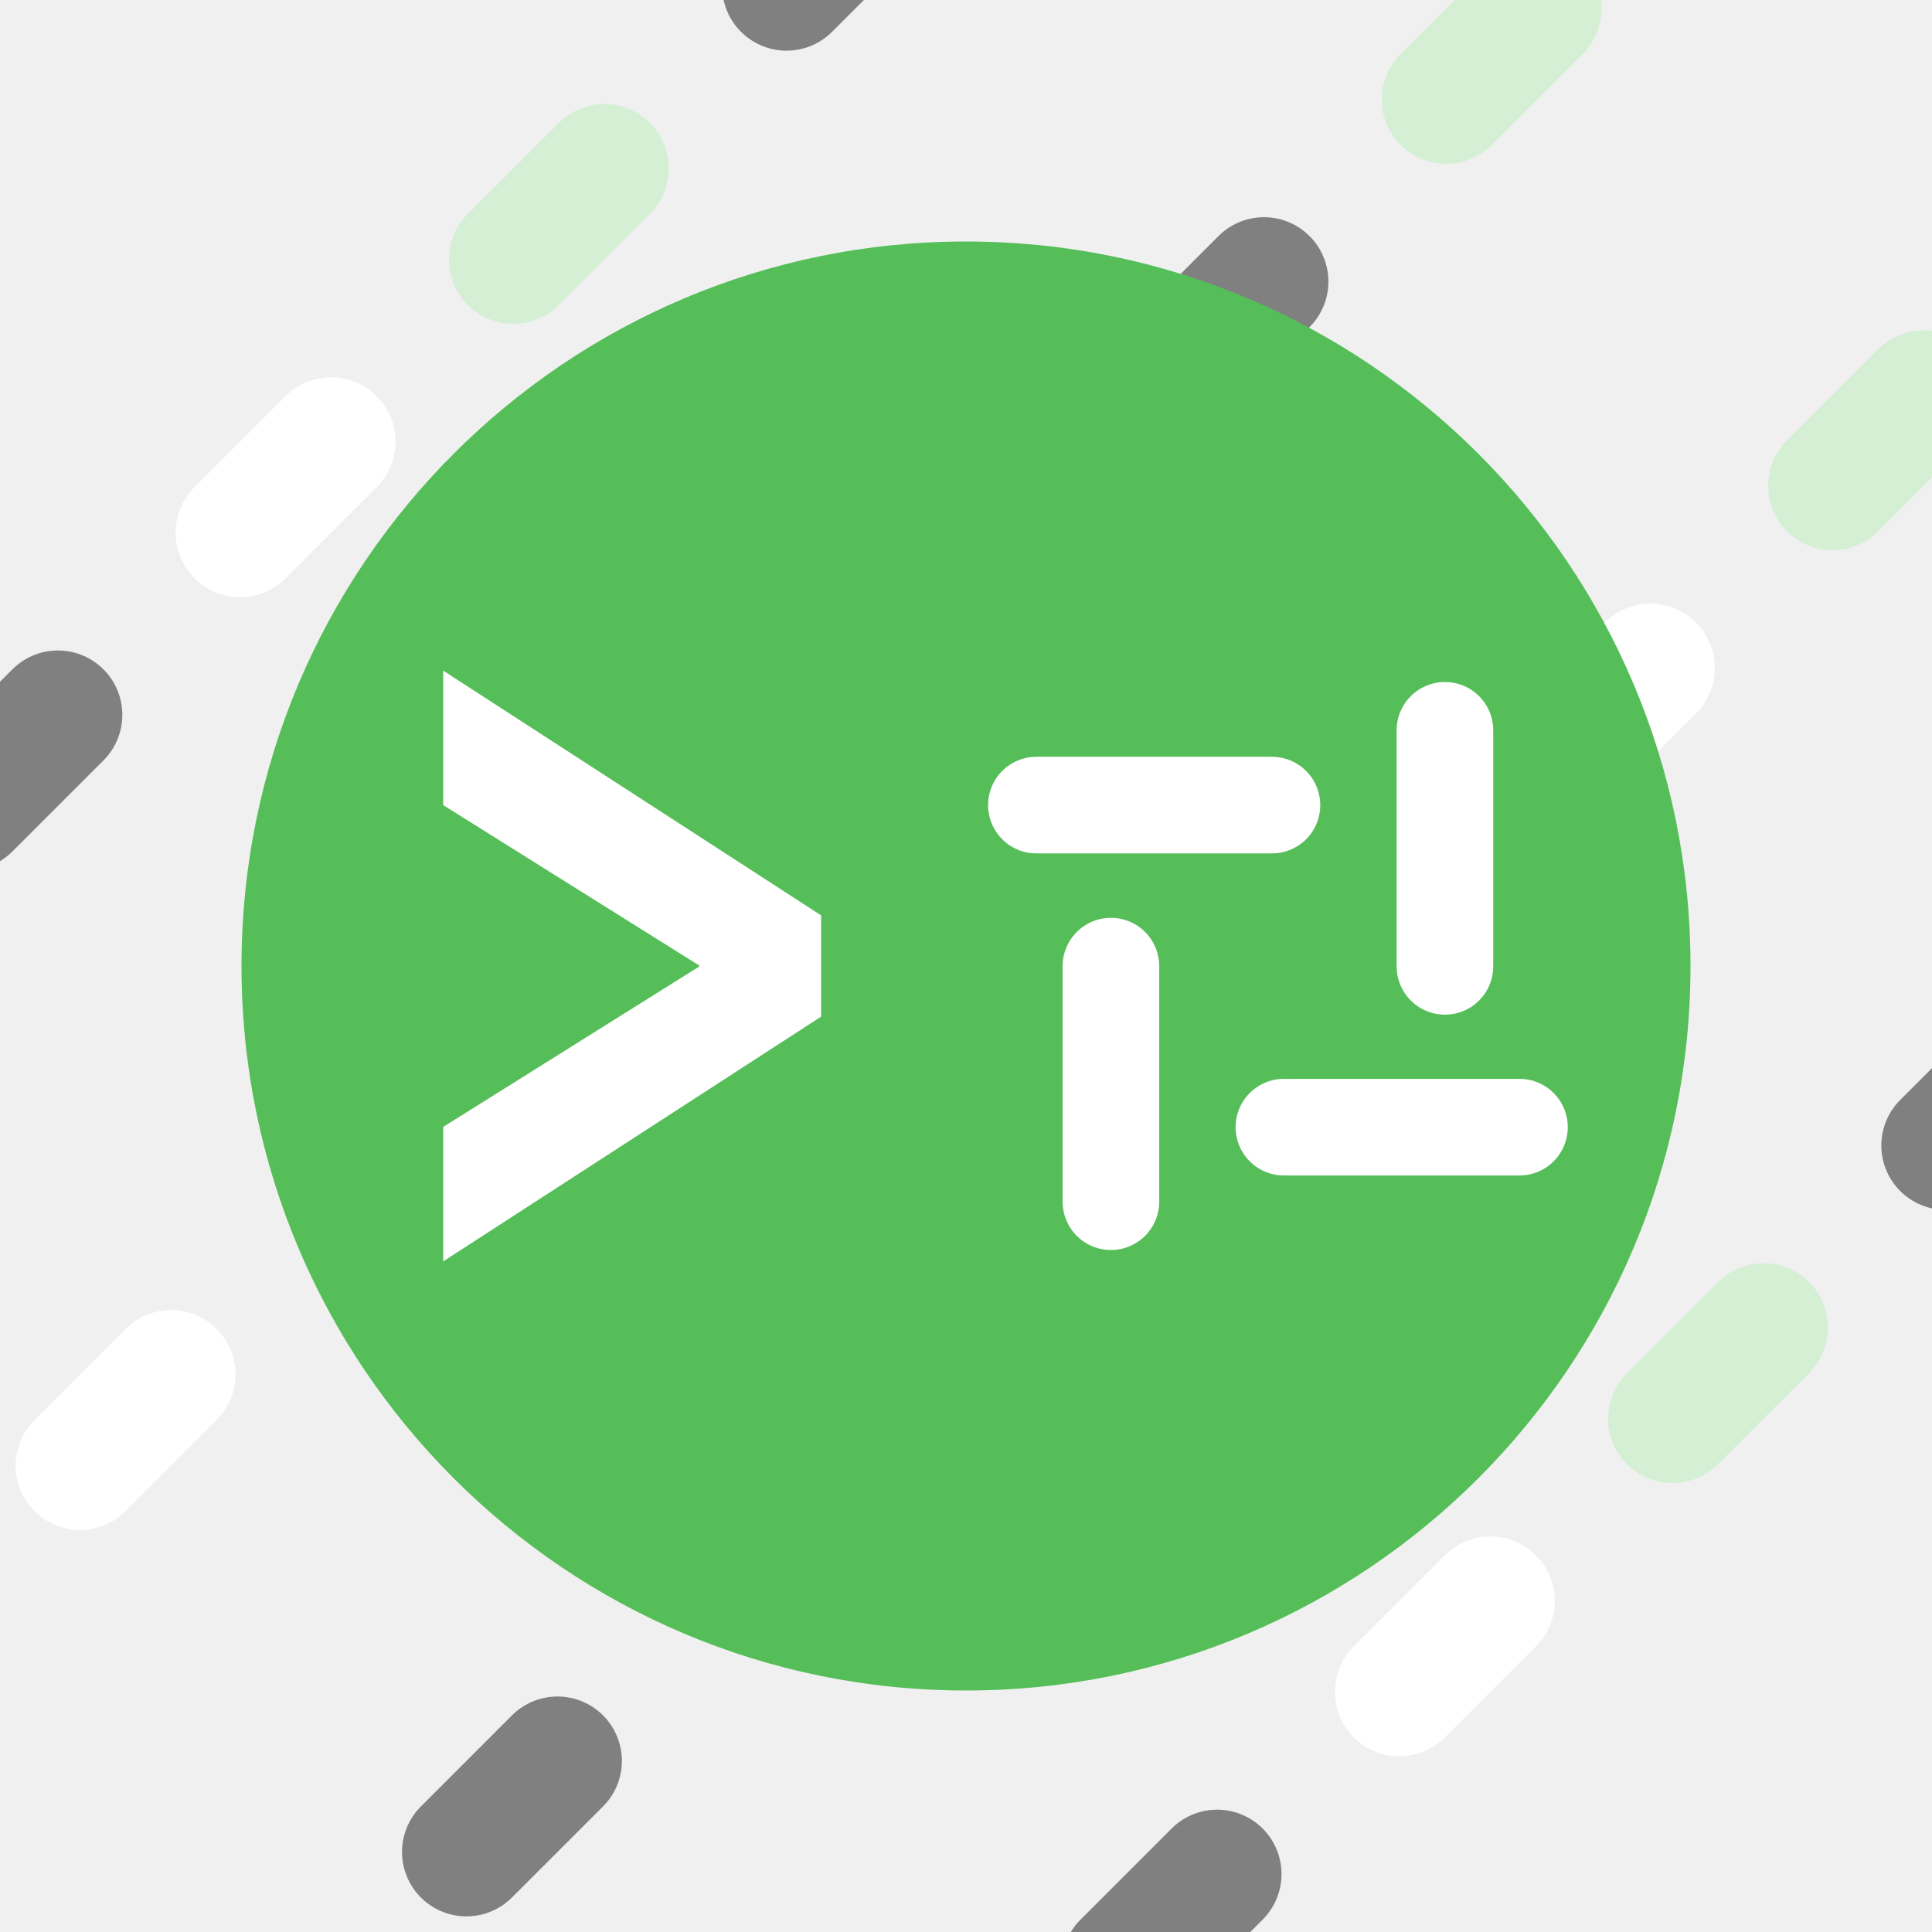
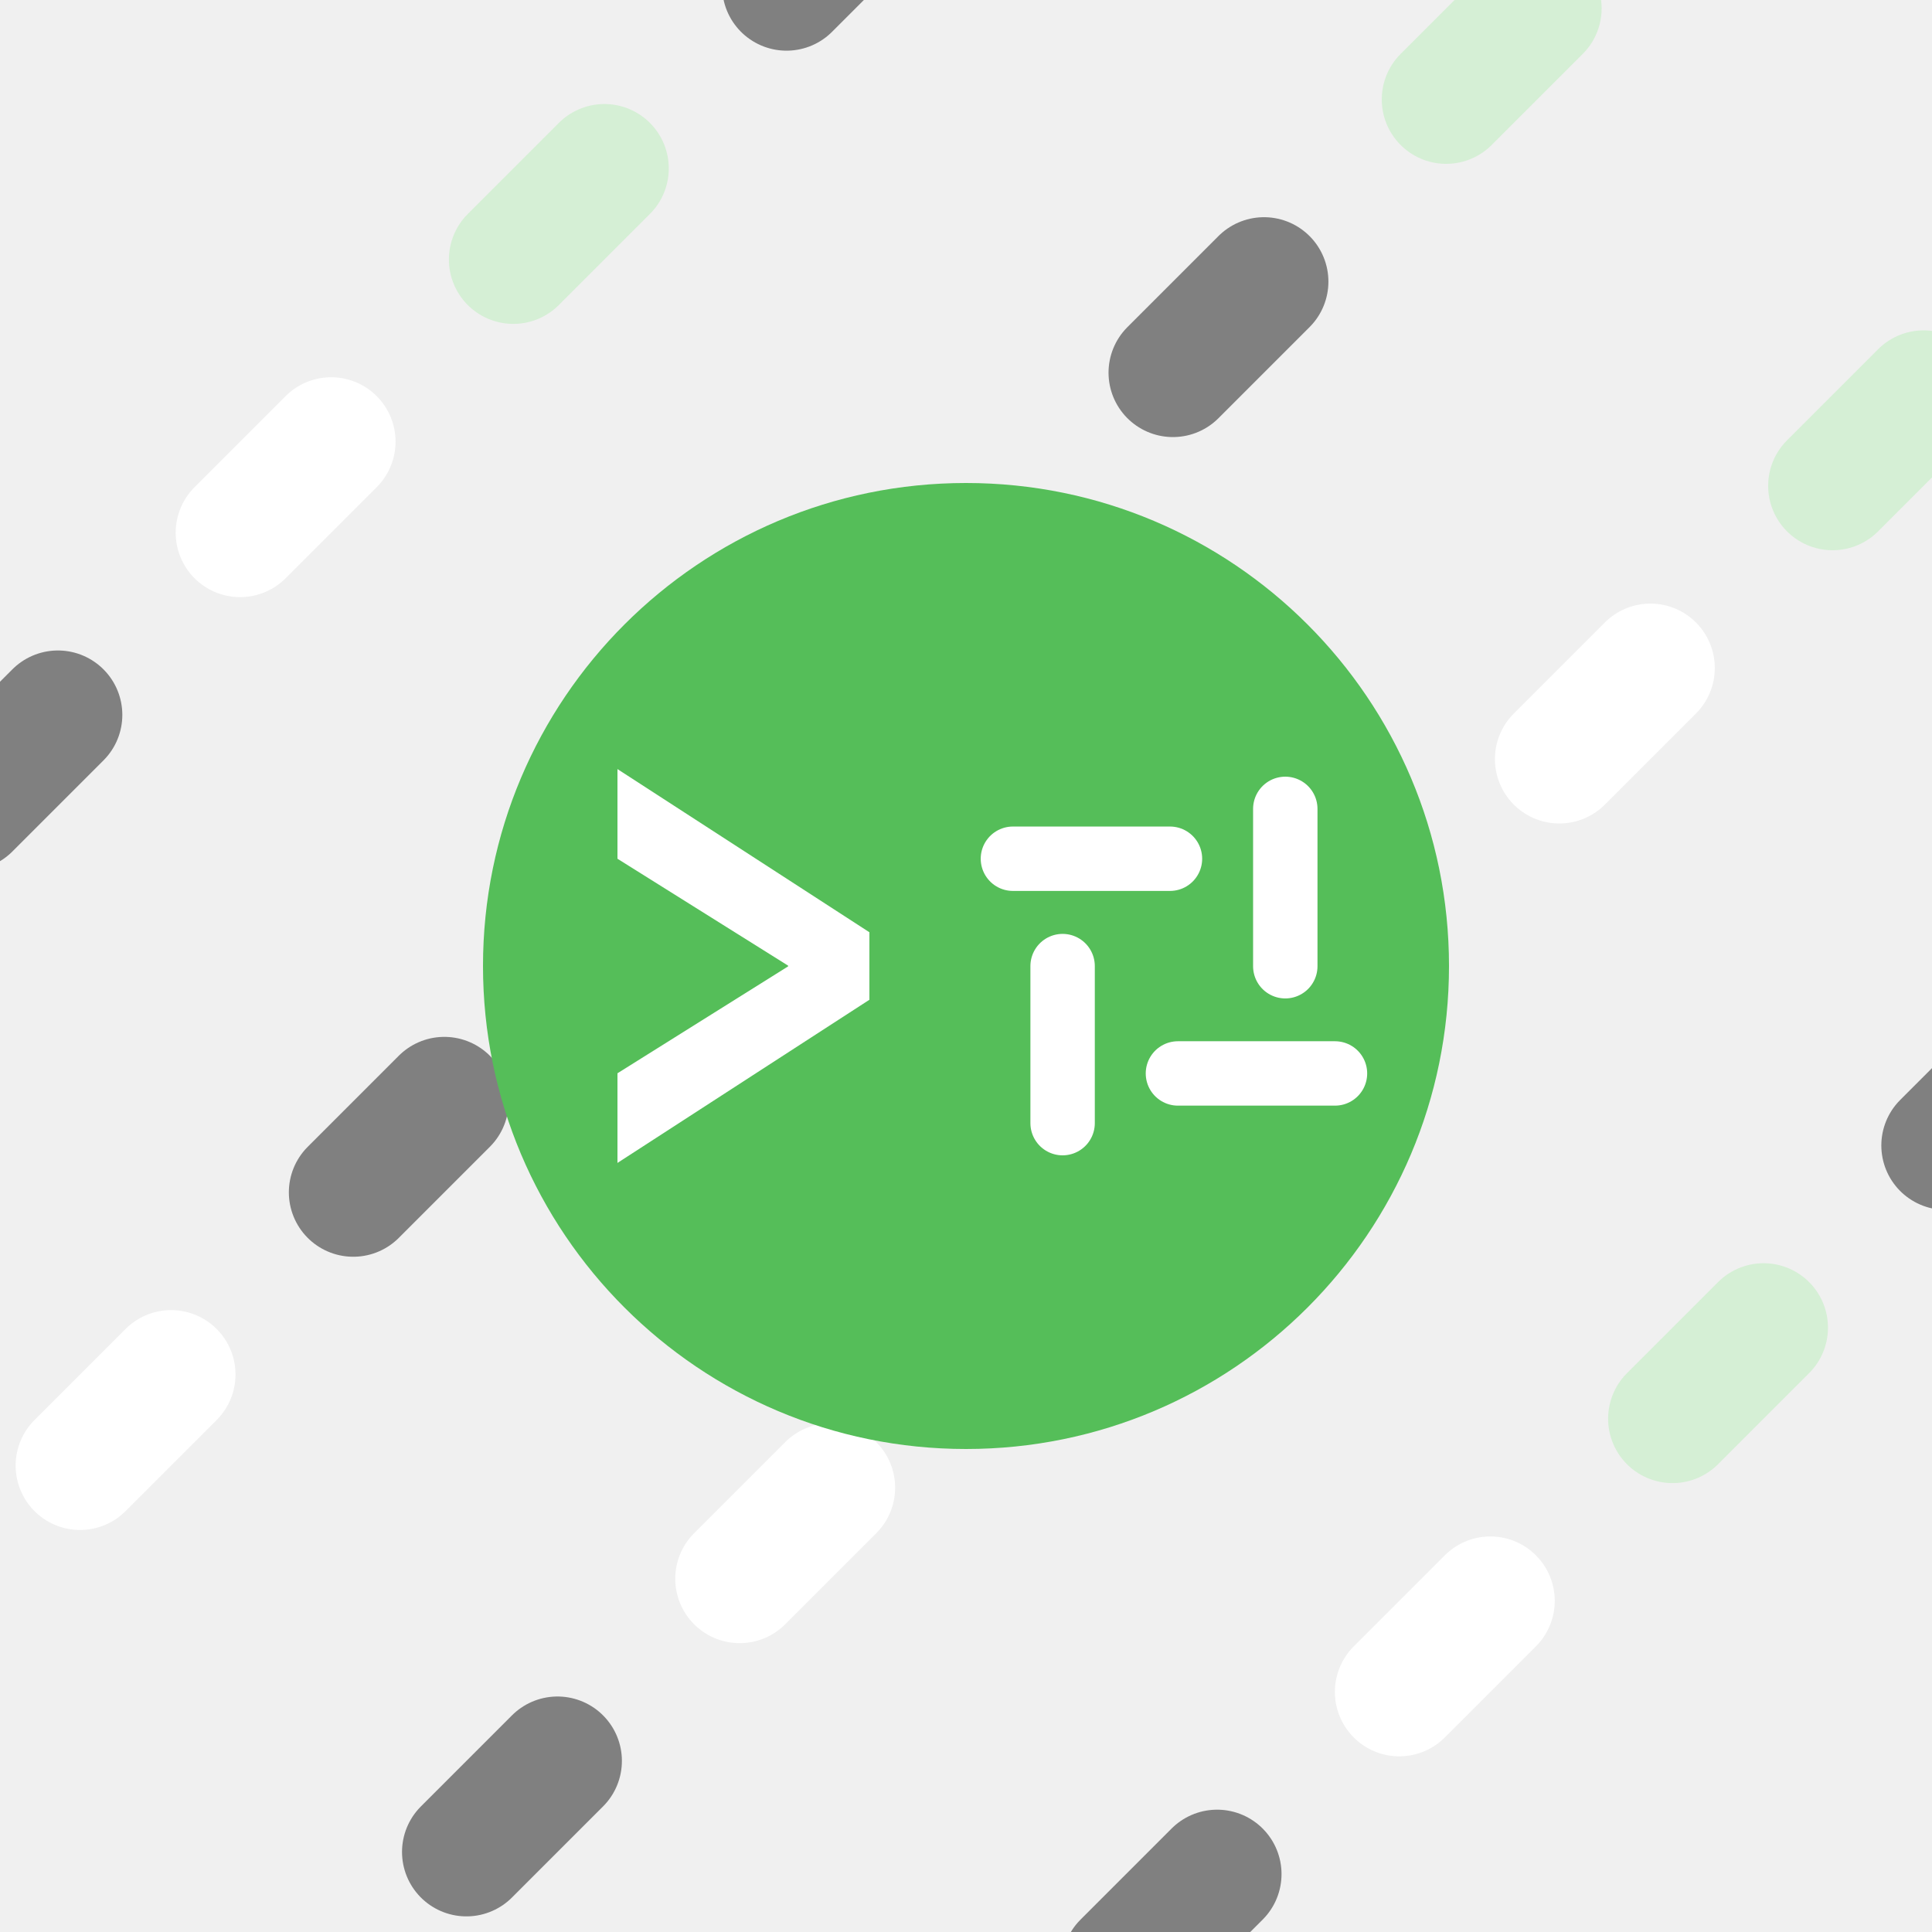
<svg xmlns="http://www.w3.org/2000/svg" width="3840" height="3840" version="1.1" viewBox="0 0 1016 1016" xml:space="preserve">
  <g fill="#55be59" stroke-linecap="round">
    <g stroke="#d5efd5">
      <path d="m-304.8 711.2 1016-1016" stroke-dasharray="67.733, 541.866" stroke-dashoffset="406.4" stroke-width="67.733" />
      <path d="m-101.6 914.4 1016-1016" stroke-dasharray="67.733,541.867" stroke-width="67.733" />
      <path d="m101.6 1117.6 1016-1016" stroke-dasharray="67.733, 541.867" stroke-width="67.733" />
      <path d="m304.8 1320.8 1016-1016" stroke-dasharray="67.733, 541.866" stroke-dashoffset="406.4" stroke-width="67.733" />
    </g>
    <g stroke="#808080">
      <path d="m-304.8 711.2 1016-1016" stroke-dasharray="67.733, 541.866" stroke-dashoffset="203.2" stroke-width="67.733" />
      <path d="m-101.6 914.4 1016-1016" stroke-dasharray="67.733,541.867" stroke-dashoffset="203.2" stroke-width="67.733" />
      <path d="m101.6 1117.6 1016-1016" stroke-dasharray="67.733, 541.866" stroke-dashoffset="406.4" stroke-width="67.733" />
      <path d="m304.8 1320.8 1016-1016" stroke-dasharray="67.733, 541.866" stroke-dashoffset="203.2" stroke-width="67.733" />
    </g>
  </g>
  <g fill="#55be59" stroke="#fff" stroke-linecap="round">
    <path d="m-304.8 711.2 1016-1016" stroke-dasharray="67.733, 541.866" stroke-width="67.733" />
    <path d="m-101.6 914.4 1016-1016" stroke-dasharray="67.733,541.867" stroke-dashoffset="406.4" stroke-width="67.733" />
    <path d="m101.6 1117.6 1016-1016" stroke-dasharray="67.733, 541.866" stroke-dashoffset="203.2" stroke-width="67.733" />
    <path d="m304.8 1320.8 1016-1016" stroke-dasharray="67.733, 541.866" stroke-width="67.733" />
  </g>
  <g>
-     <g transform="matrix(.75 0 0 .75 127 127)">
+     <g transform="matrix(.5 0 0 .5 254 254)">
      <g>
        <circle cx="508" cy="508" r="508" fill="#55be59" stroke-width=".07" />
        <path d="m143.19 711.88 261.45-169.33v-69.088l-261.45-169.33v90.085l179.49 112.44v2.709l-179.49 112.44z" fill="#fff" stroke="#fff" stroke-width="3.524" aria-label="&gt;" />
      </g>
      <g transform="translate(4.5771e-6 -2.2798)">
        <g transform="matrix(.22053 0 0 .22053 105.7 58.725)" fill="none" stroke="#fff" stroke-linecap="round" stroke-width="307.14">
          <path id="line-right" d="m3347 1298.2v750.5" />
          <path id="line-left" d="m2285 2797v-749" />
          <path id="line-bottom" d="m3584 2560h-749" />
          <path id="line-top" d="m2048 1536h749" />
        </g>
      </g>
    </g>
  </g>
</svg>
